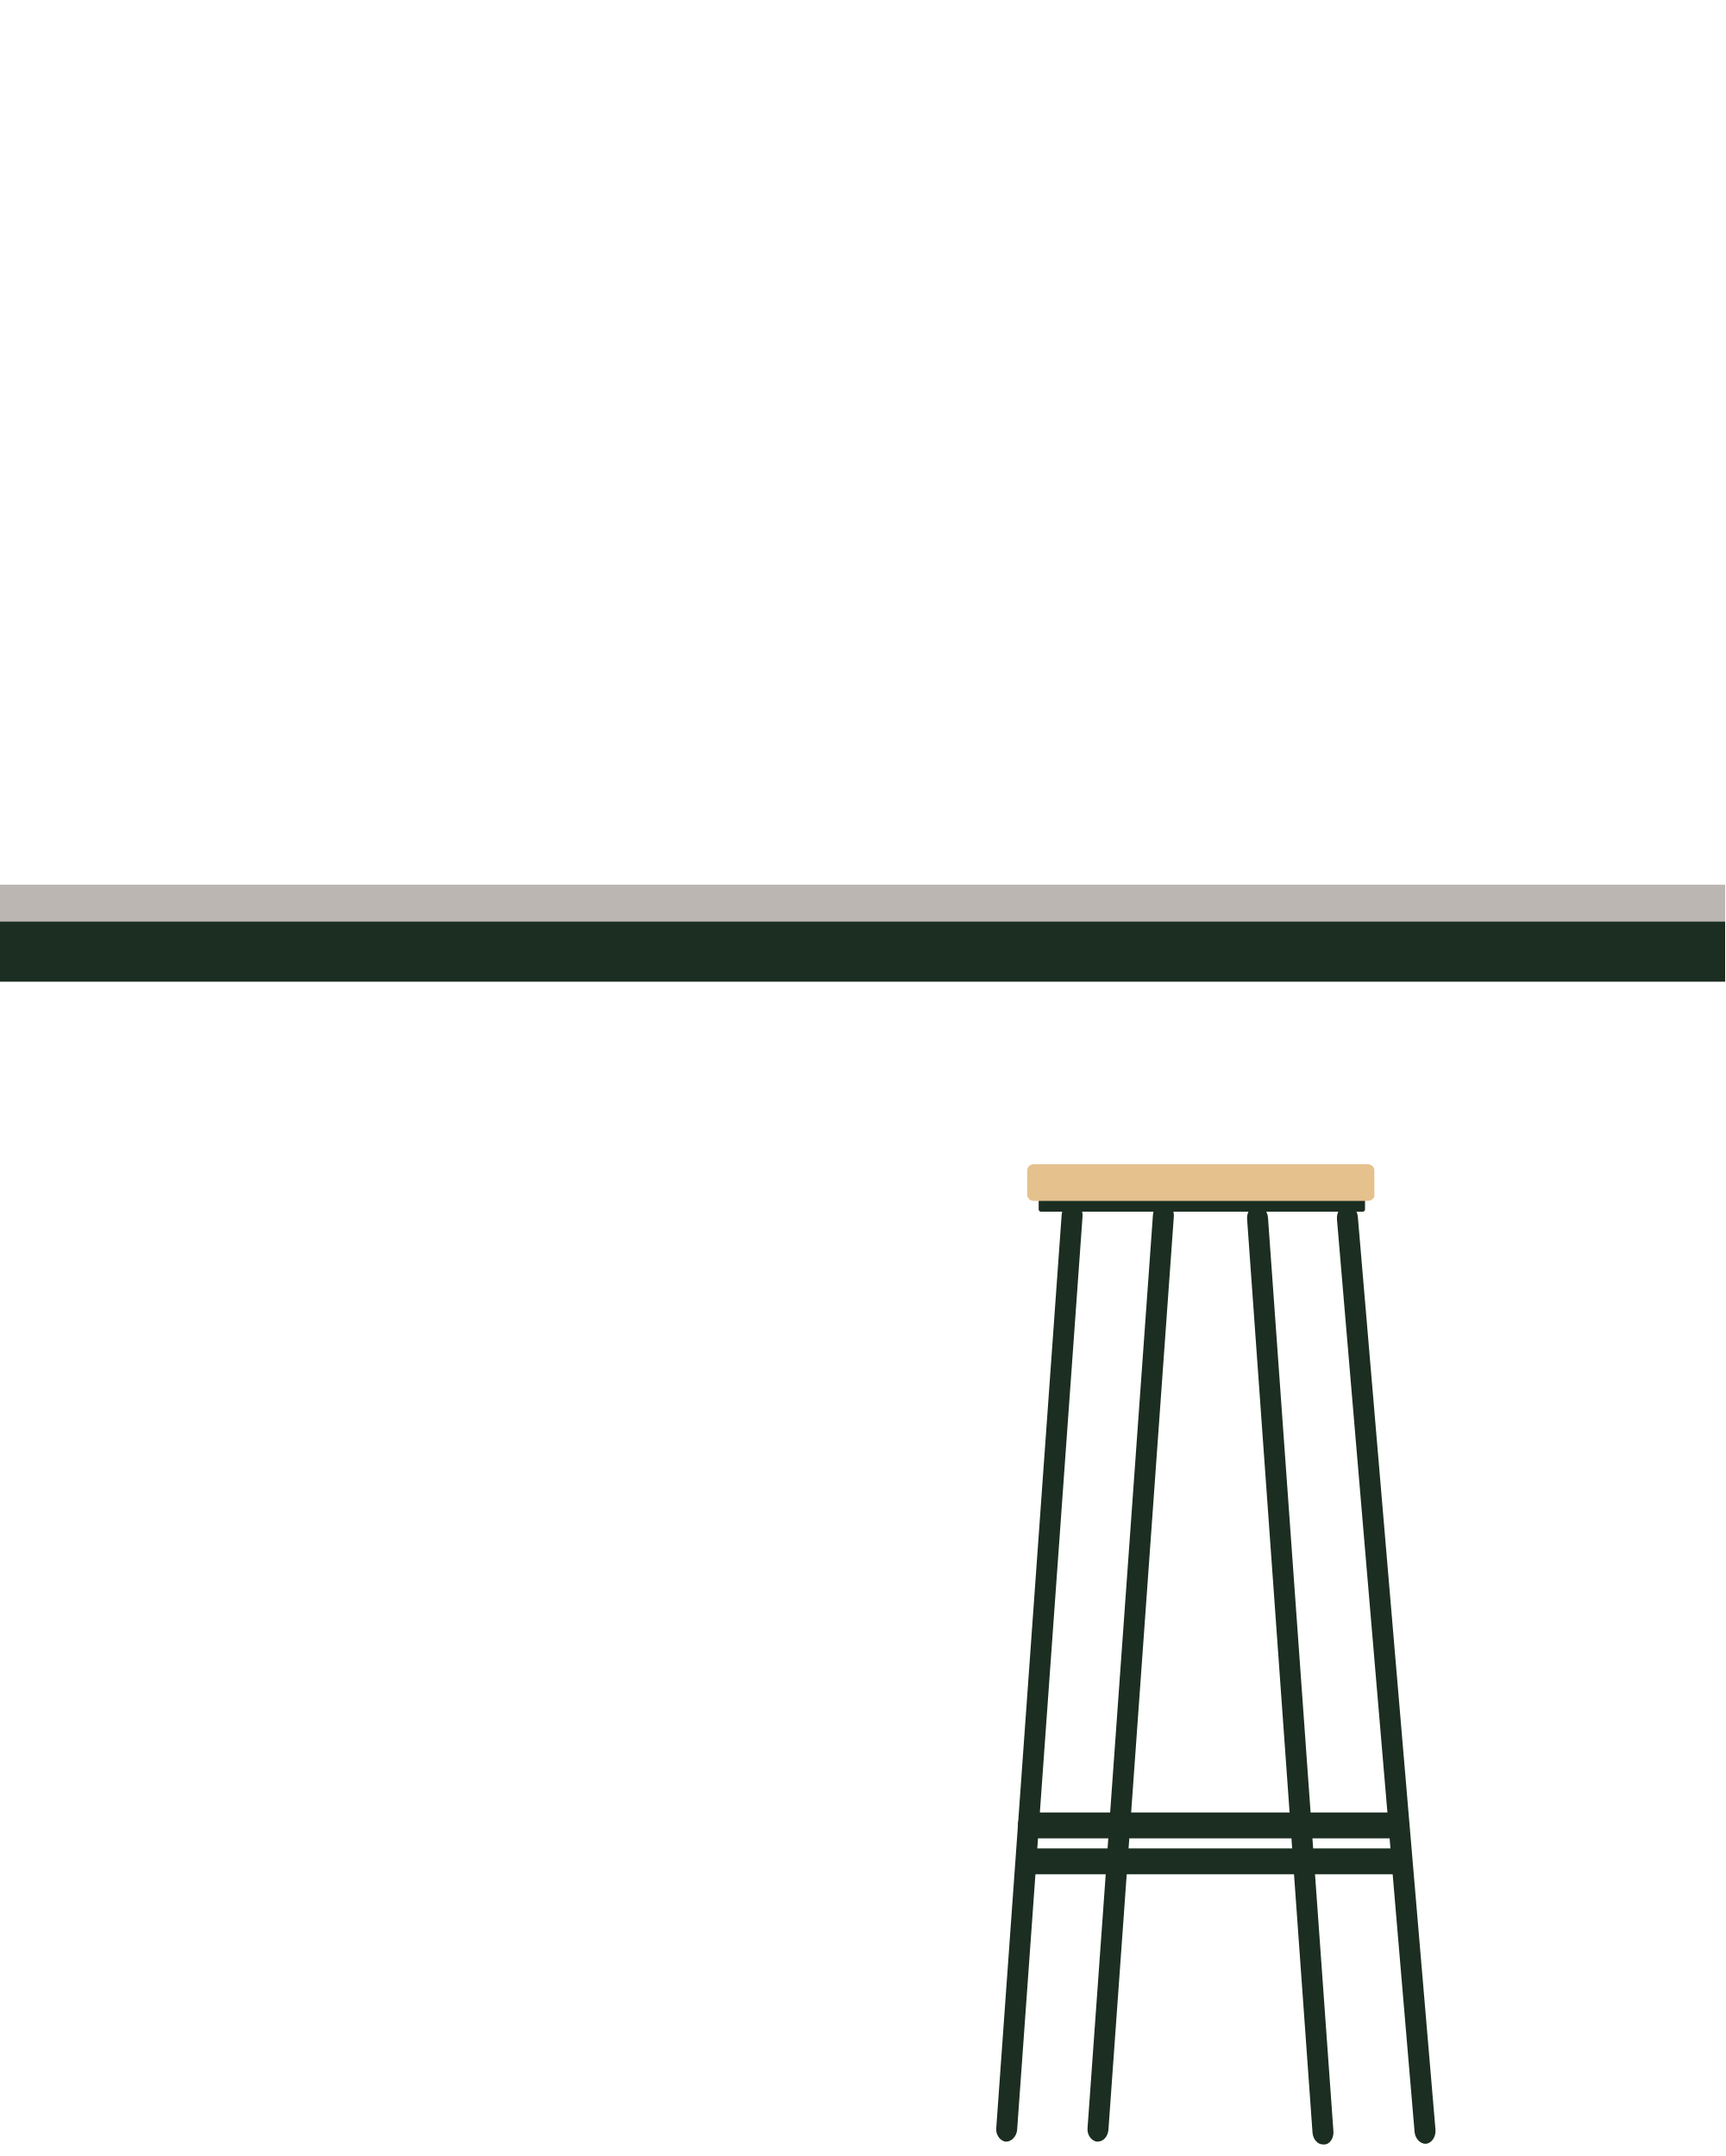
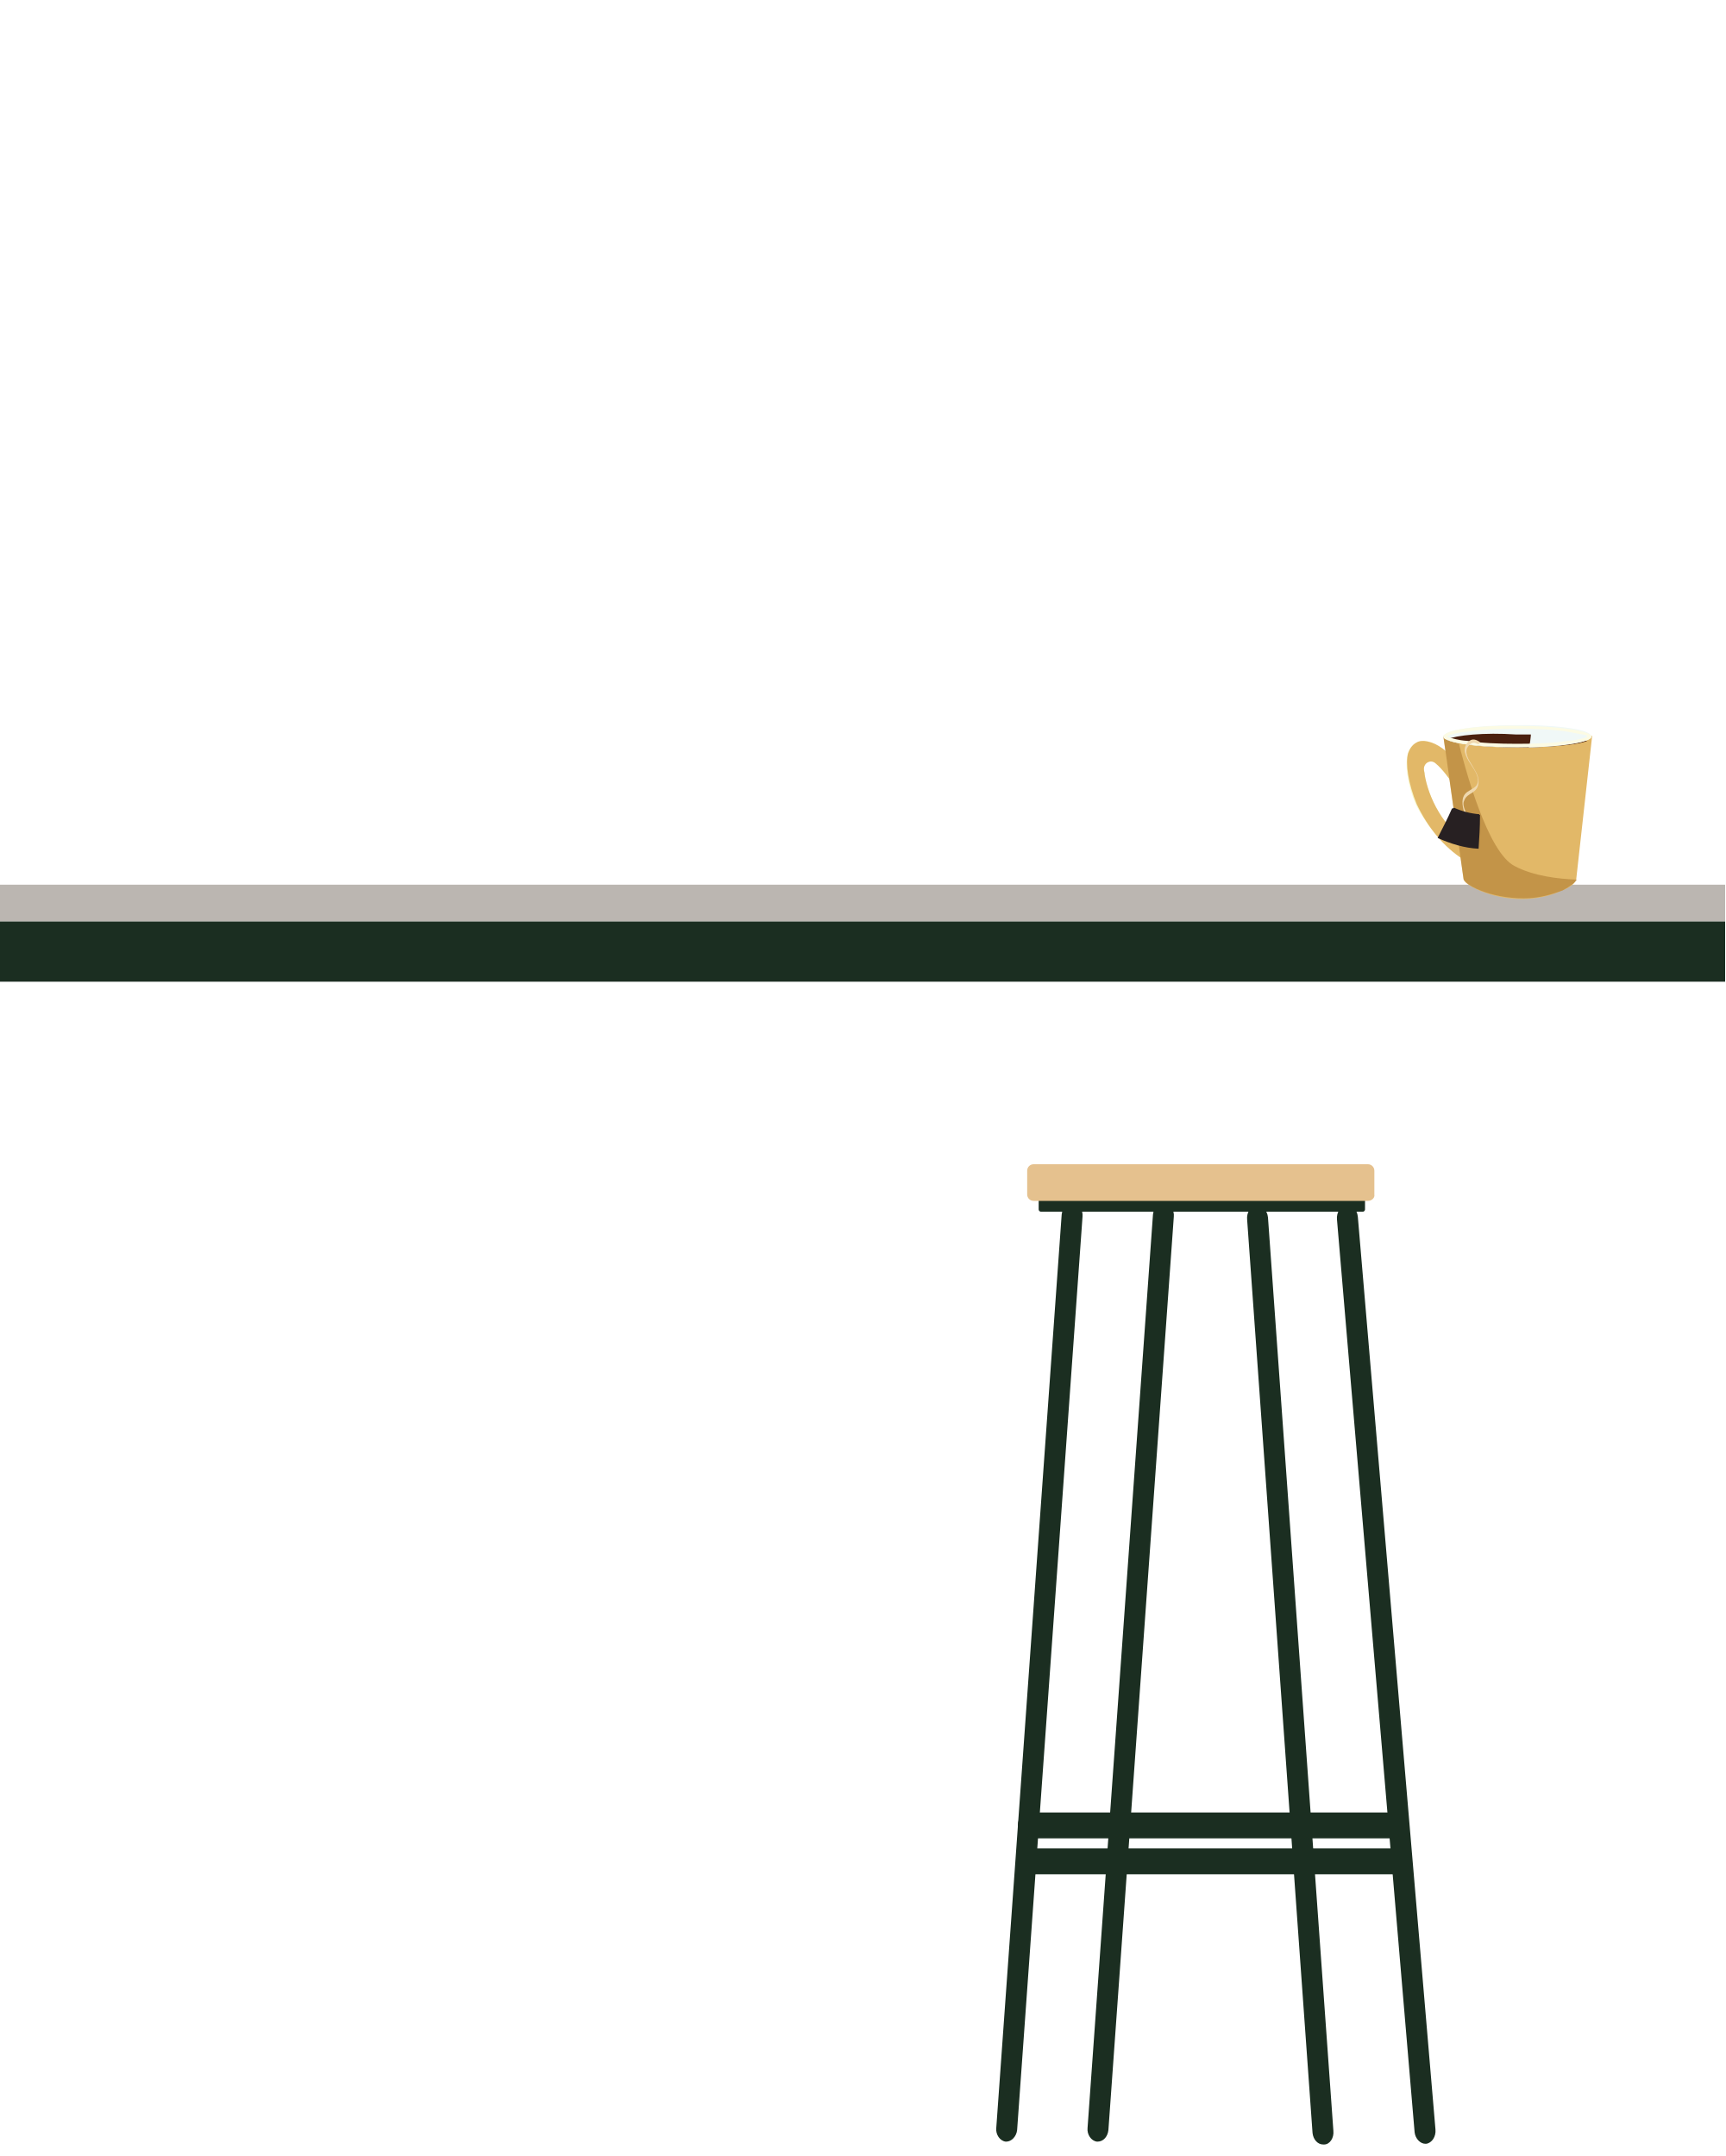
<svg xmlns="http://www.w3.org/2000/svg" version="1.1" id="圖層_1" x="0px" y="0px" viewBox="0 0 240 300" style="enable-background:new 0 0 240 300;" xml:space="preserve">
  <style type="text/css">
	.st0{fill:#1B2E21;}
	.st1{fill:#E5C18E;}
	.st2{fill:#BBB6B1;}
+ 	.st3{fill:#F7F6C8;}
+ 	.st4{fill:#E2B868;}
+ 	.st5{opacity:0.47;fill:#A06C25;enable-background:new    ;}
+ 	.st6{fill:#F0F8F7;}
+ 	.st7{fill:#4A200F;}
+ 	.st8{fill:#FCFBE4;}
+ 	.st9{fill:#EFD8AE;}
+ 	.st10{fill:#272022;}
</style>
  <g>
    <g>
      <g>
        <g>
          <path class="st0" d="M189.6,166.3h-44.8c-0.2,0-0.3,0.2-0.3,0.3v1.7c0,0.2,0.2,0.3,0.3,0.3h44.8c0.2,0,0.3-0.2,0.3-0.3v-1.7      C189.9,166.5,189.8,166.3,189.6,166.3z" />
        </g>
        <g>
          <path class="st0" d="M140,298h-0.1c-0.8-0.1-1.4-1-1.3-1.9l9.1-127.1c0.1-1,0.8-1.7,1.6-1.6c0.8,0.1,1.4,1,1.3,1.9l-9.1,127.1      C141.4,297.3,140.7,298,140,298z" />
        </g>
        <g>
          <path class="st0" d="M152.7,298h-0.1c-0.8-0.1-1.4-1-1.3-1.9l9.1-127.1c0.1-1,0.8-1.7,1.6-1.6c0.8,0.1,1.4,1,1.3,1.9l-9.1,127.1      C154.1,297.3,153.5,298,152.7,298z" />
        </g>
        <g>
          <path class="st0" d="M184.1,298.4c-0.8,0-1.4-0.7-1.5-1.6l-9.1-127.1c-0.1-1,0.5-1.9,1.3-1.9c0.8-0.1,1.5,0.6,1.6,1.6l9.1,127.1      c0.1,1-0.5,1.9-1.3,1.9C184.1,298.4,184.1,298.4,184.1,298.4z" />
        </g>
        <g>
          <path class="st0" d="M198.3,298.3c-0.7,0-1.4-0.7-1.5-1.6l-10.8-127c-0.1-1,0.5-1.9,1.3-2s1.5,0.6,1.6,1.6l10.8,127      c0.1,1-0.5,1.9-1.3,2C198.4,298.3,198.4,298.3,198.3,298.3z" />
        </g>
        <g>
          <path class="st0" d="M194.5,255.8h-51.4c-0.8,0-1.5-0.8-1.5-1.8s0.7-1.8,1.5-1.8h51.4c0.8,0,1.5,0.8,1.5,1.8      S195.3,255.8,194.5,255.8z" />
        </g>
        <g>
          <path class="st0" d="M194.9,260.8h-51.4c-0.8,0-1.5-0.8-1.5-1.8s0.7-1.8,1.5-1.8h51.4c0.8,0,1.5,0.8,1.5,1.8      C196.3,260,195.7,260.8,194.9,260.8z" />
        </g>
        <g>
          <path class="st1" d="M190.3,167.1h-46.5c-0.5,0-0.9-0.4-0.9-0.9v-3.3c0-0.5,0.4-0.9,0.9-0.9h46.5c0.5,0,0.9,0.4,0.9,0.9v3.3      C191.3,166.7,190.8,167.1,190.3,167.1z" />
        </g>
      </g>
      <g>
        <rect y="128.2" class="st0" width="240" height="8.4" />
        <rect y="123.1" class="st2" width="240" height="5.1" />
      </g>
    </g>
  </g>
+   <g>
+     <g>
+       <path class="st3" d="M203.6,119.6l1.2-1.9c-4.1-2.4-6.1-6.9-6.6-9.9c0-0.3-0.1-0.5-0.1-0.7c-0.1-0.9,0.9-1.5,1.6-0.9    c1.1,0.9,2,2.3,2.6,3.1l1.9-1.2c0,0-0.7-1.2-1.8-2.3c-1.5-1.8-3-2.6-4.3-2.7c-0.9,0-1.8,0.5-2.2,1.6c-0.5,1.6-0.1,4.5,1.1,7.3    C198.6,115.1,200.9,117.8,203.6,119.6z" />
+       <path class="st4" d="M197.1,111.9c1.5,3.2,3.8,6,6.5,7.7l1.2-1.9l0,0c-4.1-2.4-6.1-6.9-6.6-9.9c0-0.3-0.1-0.5-0.1-0.7    c-0.1-0.9,0.9-1.5,1.6-0.9c1.1,0.9,2,2.3,2.6,3.1l1.9-1.2c0,0-0.7-1.2-1.8-2.3c-1.5-1.8-3-2.6-4.3-2.7c-0.3,0-0.5,0-0.8,0.1    c-0.7,0.3-1.1,0.8-1.4,1.6C195.5,106.2,195.9,109,197.1,111.9z" />
+       <path class="st4" d="M200.8,102.5l2.8,19.8c0,0.8,3.8,2.8,8.1,2.8c2.2,0,4.1-0.5,5.4-1.1c1.4-0.5,2.2-1.2,2.2-1.8l2.2-19.8    C221.5,102.5,200.8,102.5,200.8,102.5z" />
+       <path class="st5" d="M203.6,122.2l-2.8-19.8h1.9c1.2,5,4.3,16.2,8,18.1c2.6,1.4,6.1,1.8,8.7,1.9c-0.3,0.4-0.9,0.9-2,1.5    c-1.4,0.5-3.2,1.1-5.4,1.1C207.3,125,203.6,123.1,203.6,122.2z" />
+       <path class="st6" d="M200.8,102.5c0,0.1,0.1,0.3,0.4,0.4c1.4,0.7,5.3,1.1,9.9,1.1c0.5,0,1.1,0,1.6,0c3.8-0.1,6.9-0.5,8.1-1.1    c0.4-0.1,0.5-0.3,0.5-0.5c0-0.8-3.7-1.4-8.4-1.5c-0.7,0-1.2,0-1.9,0C205.4,100.9,200.8,101.6,200.8,102.5z" />
+       <path class="st7" d="M201.2,102.9c1.4,0.5,5.3,1.1,9.9,1.1c0.5,0,1.1,0,1.6,0c3.8-0.1,6.9-0.4,8.1-0.9c-1.1-0.5-4.2-0.9-8-0.9    c-0.7,0-1.2,0-1.9,0C206.5,101.9,202.6,102.3,201.2,102.9z" />
+       <path class="st6" d="M212.7,104c4.9-0.1,8.7-0.8,8.7-1.5c0-0.8-3.7-1.4-8.4-1.5C213,101.9,213,102.9,212.7,104z" />
+       <path class="st8" d="M200.8,102.5c0,0.8,4.6,1.5,10.3,1.5c5.7,0,10.3-0.7,10.3-1.5s-4.6-1.5-10.3-1.5    C205.4,100.9,200.8,101.6,200.8,102.5z M201.6,102.3c0.4-0.1,1.2-0.4,2.6-0.5c1.9-0.3,4.3-0.4,6.9-0.4c2.6,0,5,0.1,6.9,0.4    c1.5,0.3,2.3,0.4,2.7,0.5c0.1,0,0.1,0.3,0,0.3c-0.4,0.1-1.2,0.4-2.7,0.5c-1.9,0.3-4.3,0.4-6.9,0.4c-2.6,0-5-0.1-6.9-0.4    c-1.5-0.1-2.2-0.4-2.6-0.5C201.3,102.5,201.3,102.4,201.6,102.3z" />
+       <path class="st9" d="M203.8,110.5c0.4-0.5,1.2-0.7,1.6-1.2c1.2-1.9-3.1-4.2-1.1-6.1c0.4-0.4,0.9-0.4,1.5,0c0.1,0,0.1,0.1,0,0.3    c-0.1,0-0.3,0-0.3,0c-0.5-0.3-0.9-0.1-1.2,0.3c-0.7,0.8,0,1.9,0.5,2.7c0.4,0.7,0.9,1.4,0.9,2.2c0,1.8-1.6,1.5-2,2.7    c-0.3,0.5,0.1,1.4,0.4,1.9c0.1,0.1-0.1,0.3-0.3,0.1C203.5,112.4,203.2,111.3,203.8,110.5z" />
+       <g>
+         <path class="st10" d="M205.7,118.1c-2-0.1-3.9-0.7-5.7-1.5c0.7-1.4,1.4-2.7,2-4.1c0.1,0,0.1,0,0.3-0.1c1.1,0.5,2.3,0.8,3.5,0.9     c0,0.1,0,0.1,0.1,0.1C205.9,115.1,205.8,116.6,205.7,118.1z" />
+       </g>
+     </g>
+   </g>
</svg>
